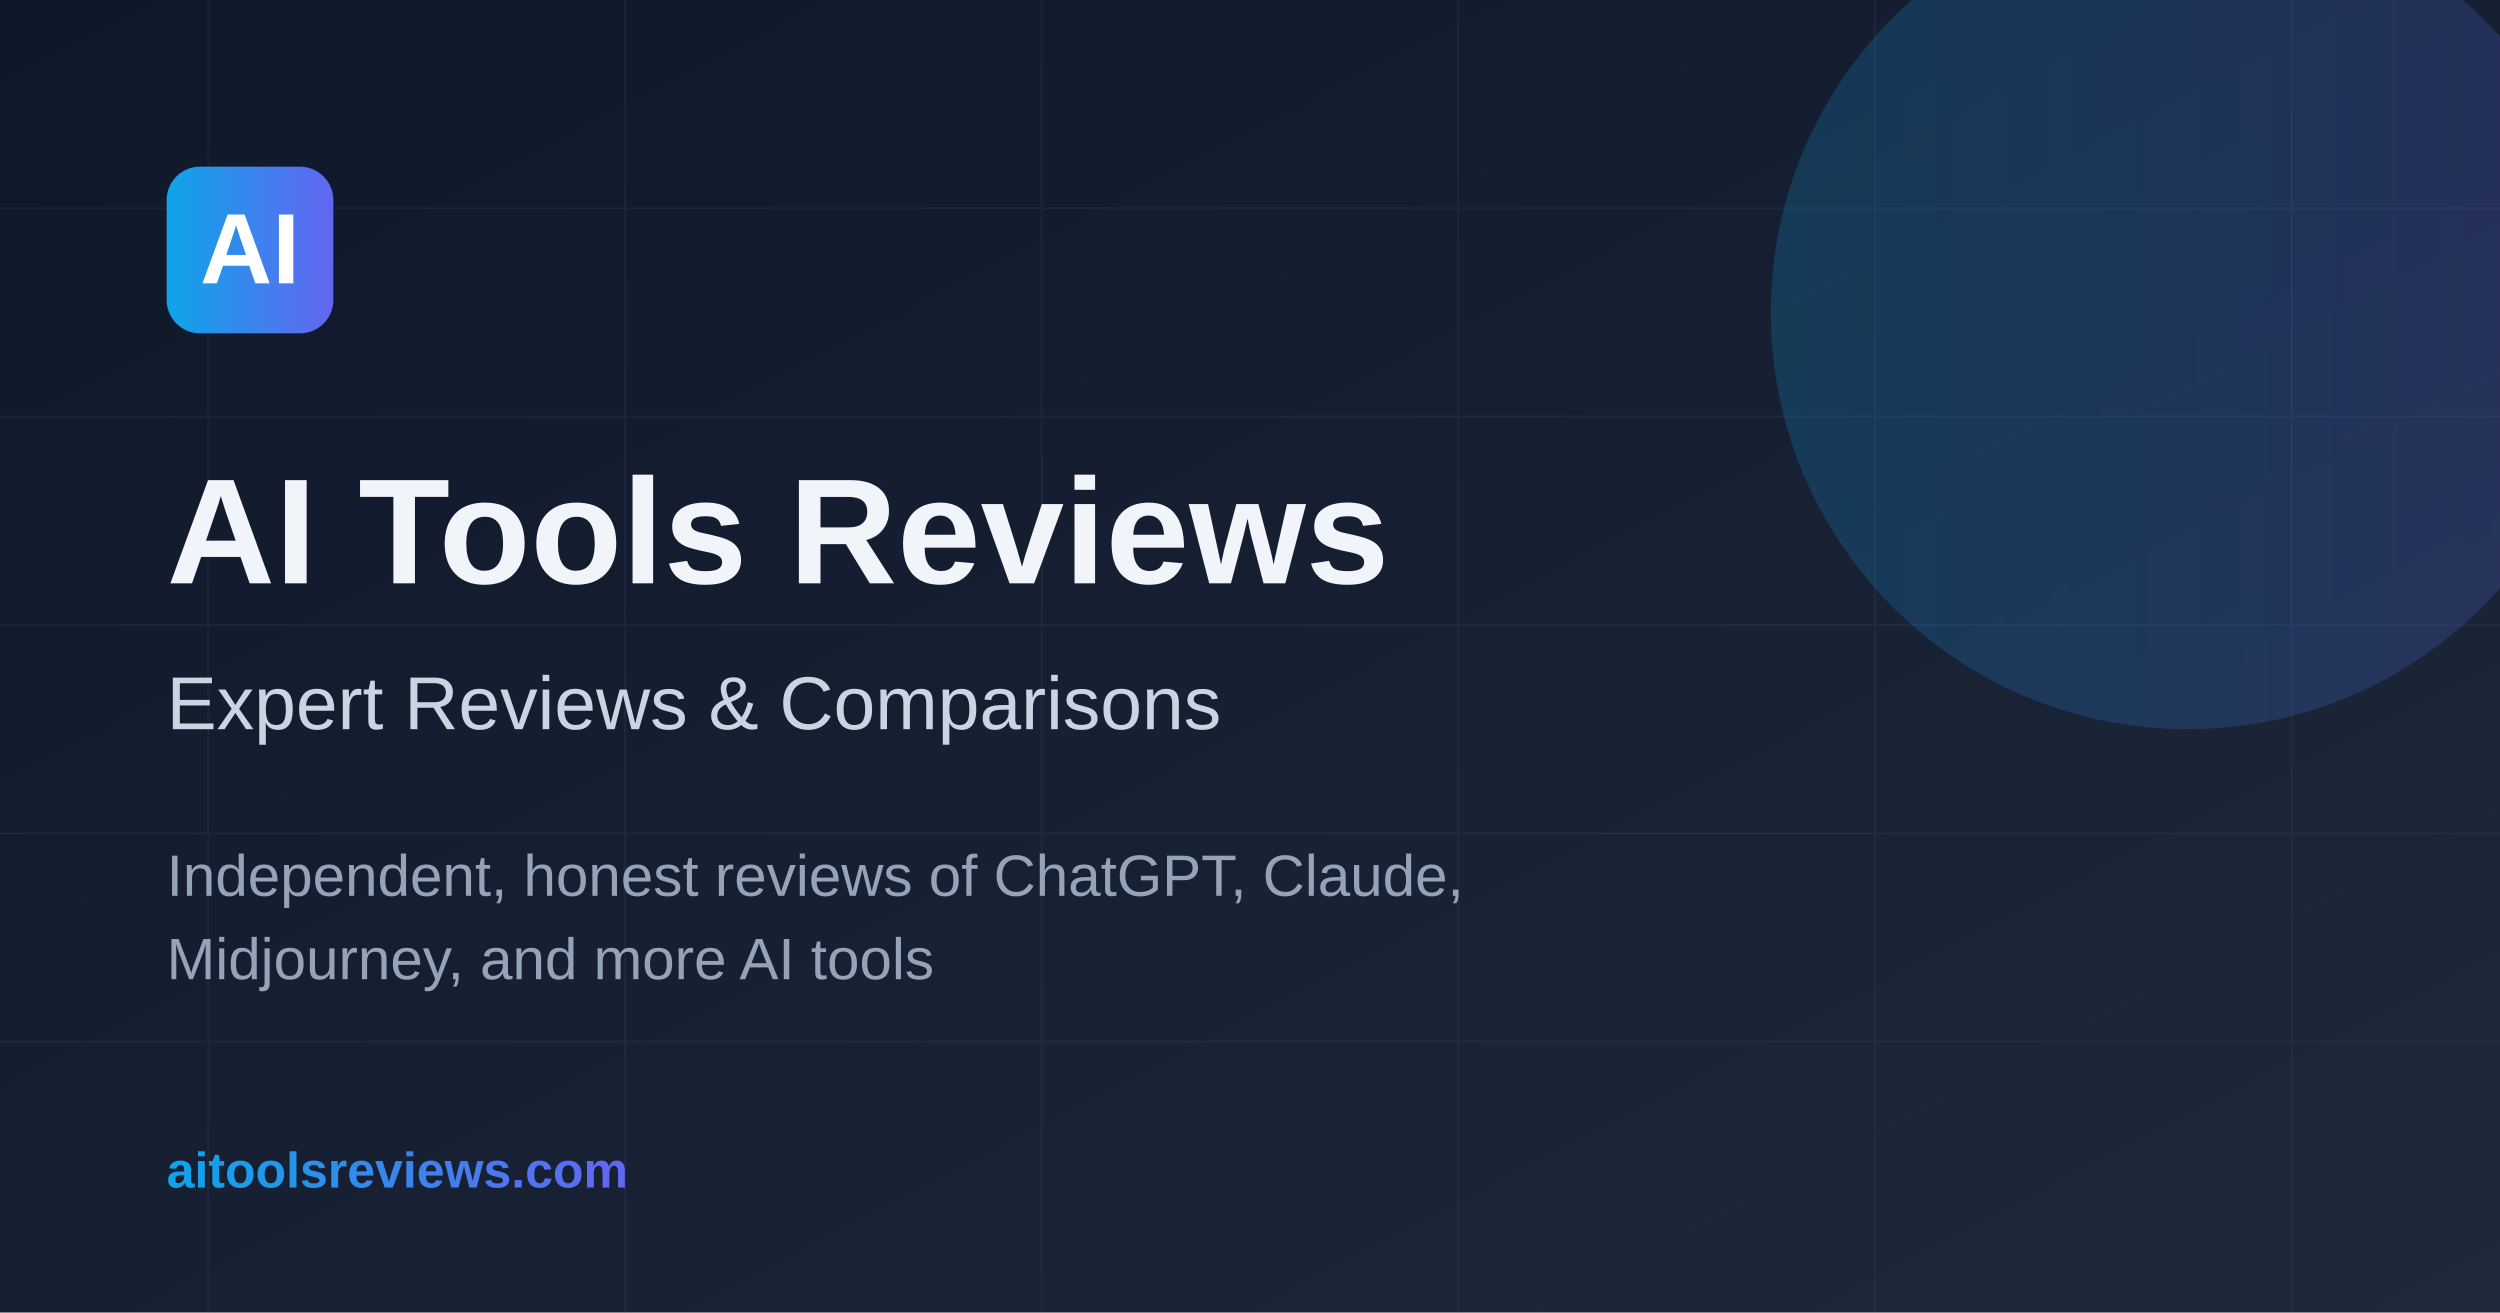
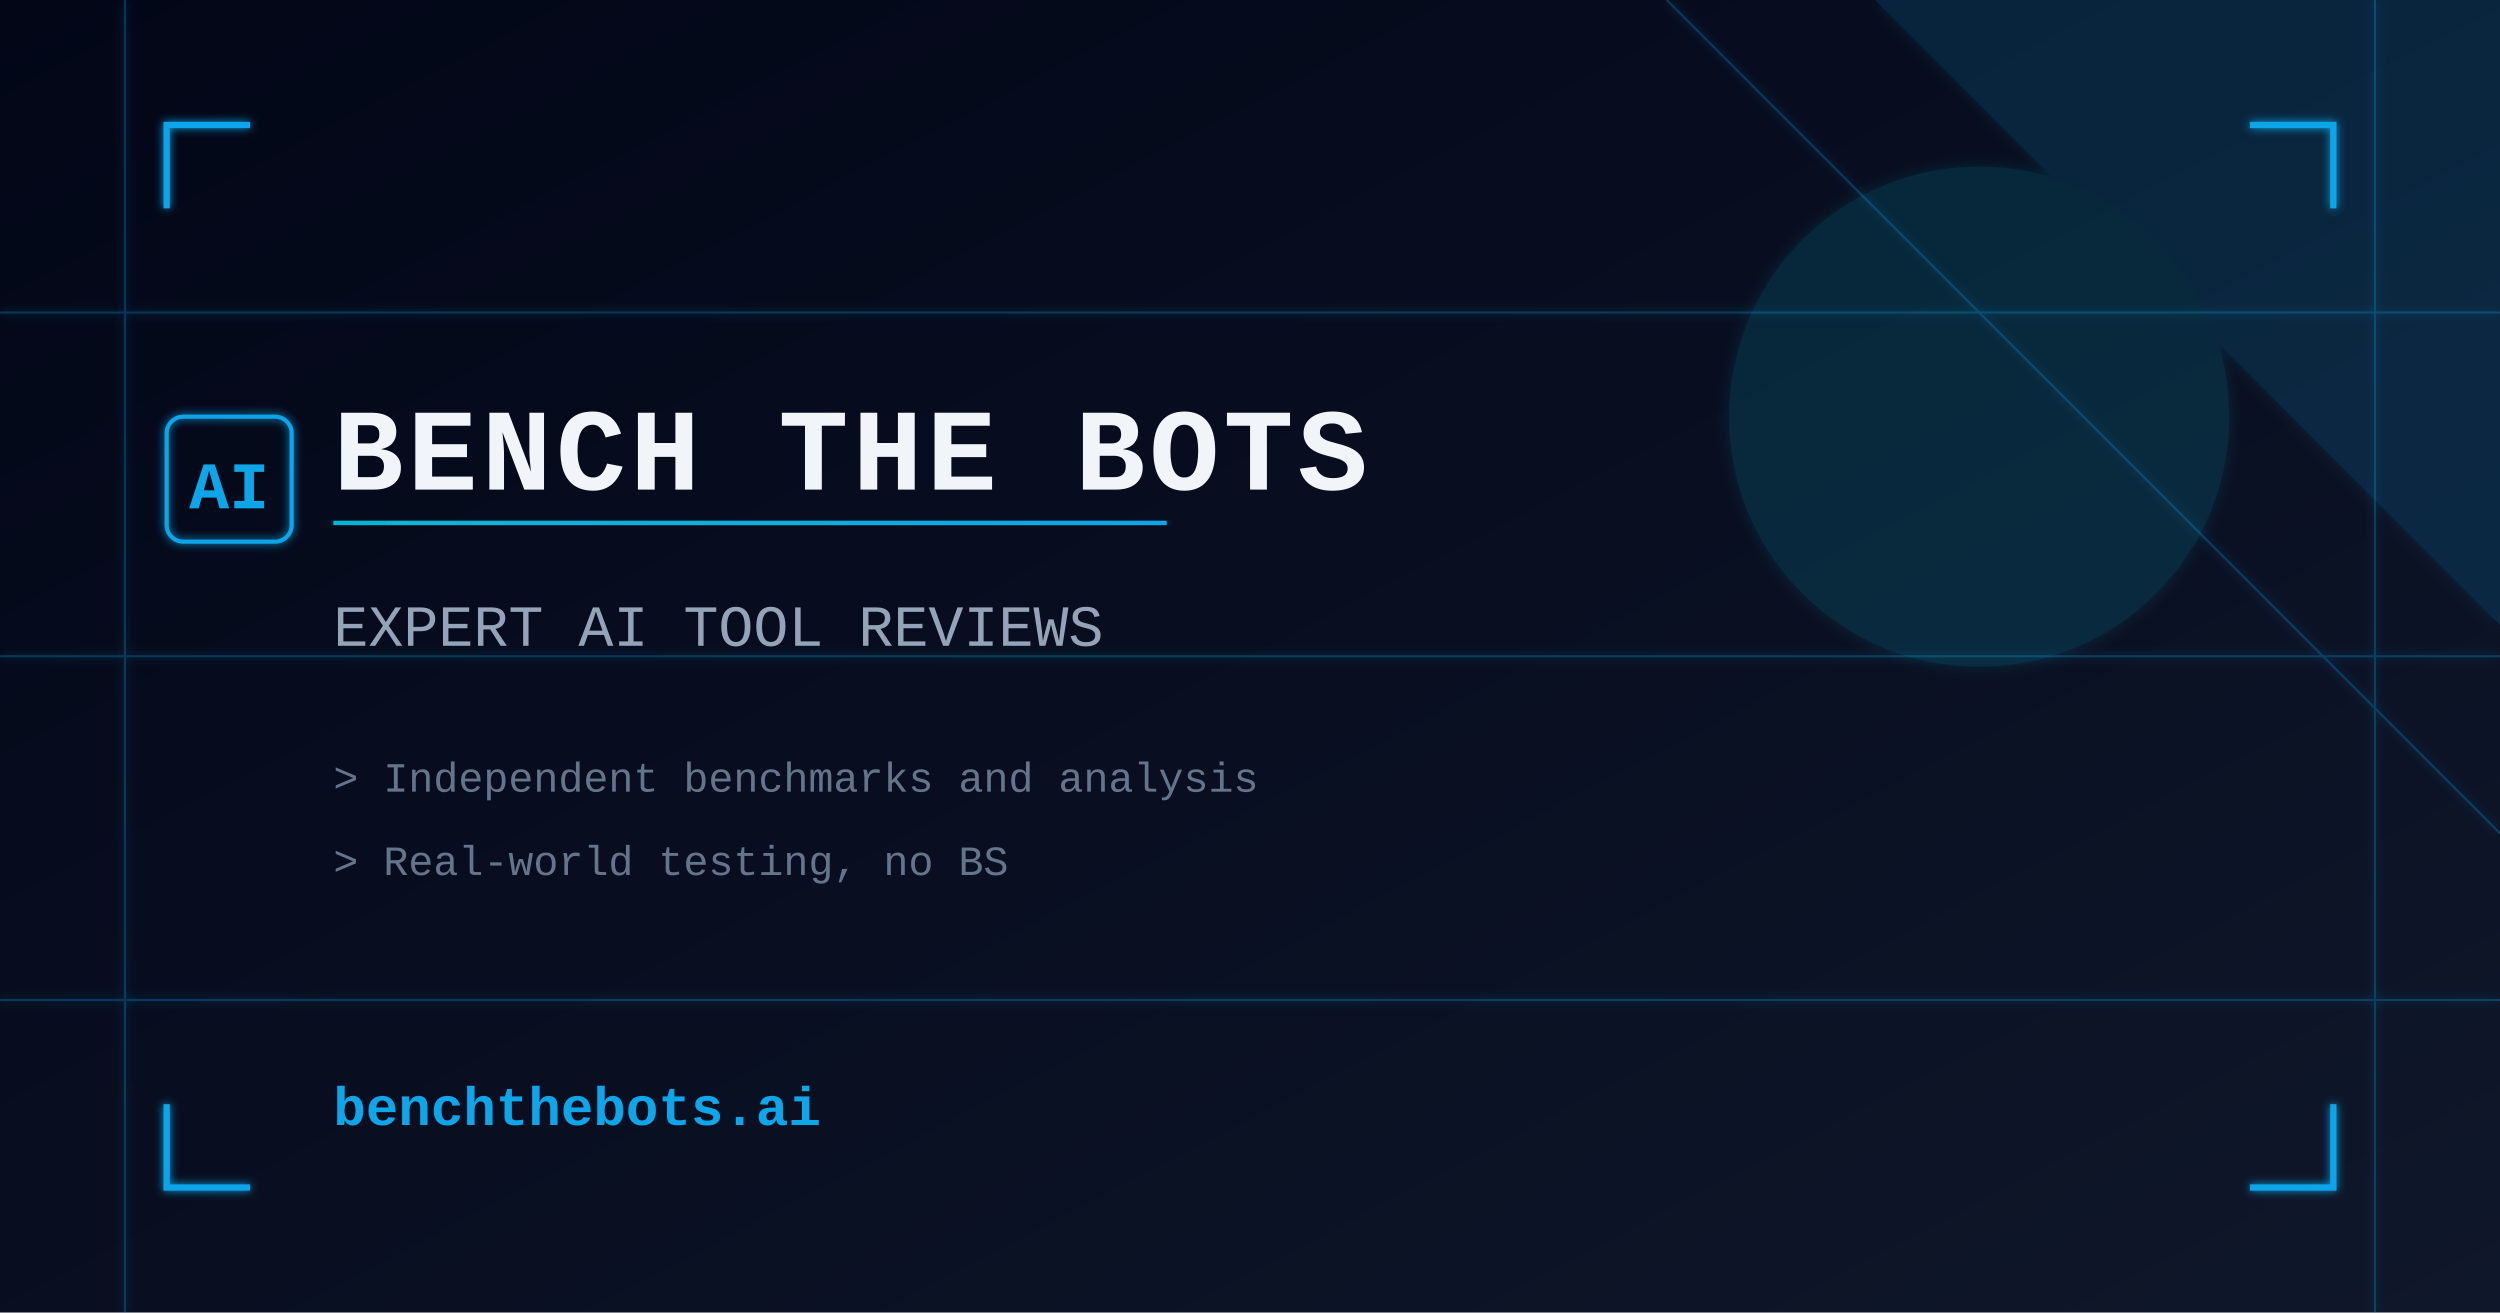
<svg xmlns="http://www.w3.org/2000/svg" width="1200" height="630">
  <defs>
    <linearGradient id="bgGradient" x1="0%" y1="0%" x2="100%" y2="100%">
-       <stop offset="0%" style="stop-color:#0f172a;stop-opacity:1" />
-       <stop offset="100%" style="stop-color:#1e293b;stop-opacity:1" />
+       <stop offset="0%" style="stop-color:#020617;stop-opacity:1" />
+       <stop offset="100%" style="stop-color:#0f172a;stop-opacity:1" />
    </linearGradient>
-     <linearGradient id="accentGradient" x1="0%" y1="0%" x2="100%" y2="0%">
-       <stop offset="0%" style="stop-color:#0ea5e9;stop-opacity:1" />
-       <stop offset="100%" style="stop-color:#6366f1;stop-opacity:1" />
+     <linearGradient id="cyanGlow" x1="0%" y1="0%" x2="100%" y2="0%">
+       <stop offset="0%" style="stop-color:#06b6d4;stop-opacity:1" />
+       <stop offset="100%" style="stop-color:#0ea5e9;stop-opacity:1" />
    </linearGradient>
+     <filter id="glow">
+       <feGaussianBlur stdDeviation="2" result="coloredBlur" />
+       <feMerge>
+         <feMergeNode in="coloredBlur" />
+         <feMergeNode in="SourceGraphic" />
+       </feMerge>
+     </filter>
+     <filter id="strongGlow">
+       <feGaussianBlur stdDeviation="3" result="coloredBlur" />
+       <feMerge>
+         <feMergeNode in="coloredBlur" />
+         <feMergeNode in="SourceGraphic" />
+       </feMerge>
+     </filter>
  </defs>
  <rect width="1200" height="630" fill="url(#bgGradient)" />
-   <g opacity="0.1">
-     <line x1="0" y1="100" x2="1200" y2="100" stroke="#64748b" stroke-width="1" />
-     <line x1="0" y1="200" x2="1200" y2="200" stroke="#64748b" stroke-width="1" />
-     <line x1="0" y1="300" x2="1200" y2="300" stroke="#64748b" stroke-width="1" />
-     <line x1="0" y1="400" x2="1200" y2="400" stroke="#64748b" stroke-width="1" />
-     <line x1="0" y1="500" x2="1200" y2="500" stroke="#64748b" stroke-width="1" />
-     <line x1="100" y1="0" x2="100" y2="630" stroke="#64748b" stroke-width="1" />
-     <line x1="300" y1="0" x2="300" y2="630" stroke="#64748b" stroke-width="1" />
-     <line x1="500" y1="0" x2="500" y2="630" stroke="#64748b" stroke-width="1" />
-     <line x1="700" y1="0" x2="700" y2="630" stroke="#64748b" stroke-width="1" />
-     <line x1="900" y1="0" x2="900" y2="630" stroke="#64748b" stroke-width="1" />
-     <line x1="1100" y1="0" x2="1100" y2="630" stroke="#64748b" stroke-width="1" />
+   <g opacity="0.3" stroke="#0ea5e9" stroke-width="1" fill="none" filter="url(#glow)">
+     <line x1="0" y1="150" x2="1200" y2="150" />
+     <line x1="0" y1="315" x2="1200" y2="315" />
+     <line x1="0" y1="480" x2="1200" y2="480" />
+     <line x1="60" y1="0" x2="60" y2="630" />
+     <line x1="1140" y1="0" x2="1140" y2="630" />
+     <line x1="800" y1="0" x2="1200" y2="400" />
  </g>
-   <circle cx="1050" cy="150" r="200" fill="url(#accentGradient)" opacity="0.2" />
-   <g transform="translate(80, 80)">
-     <rect x="0" y="0" width="80" height="80" rx="16" fill="url(#accentGradient)" />
-     <text x="40" y="56" font-family="Arial, sans-serif" font-size="48" font-weight="bold" fill="white" text-anchor="middle">AI</text>
+   <g stroke="#0ea5e9" stroke-width="3" fill="none" filter="url(#glow)">
+     <path d="M 80,100 L 80,60 L 120,60" />
+     <path d="M 1080,60 L 1120,60 L 1120,100" />
+     <path d="M 120,570 L 80,570 L 80,530" />
+     <path d="M 1120,530 L 1120,570 L 1080,570" />
  </g>
-   <text x="80" y="280" font-family="Arial, sans-serif" font-size="72" font-weight="bold" fill="#f1f5f9">
-     AI Tools Reviews
+   <g opacity="0.15" filter="url(#strongGlow)">
+     <polygon points="900,0 1200,300 1200,0" fill="#0ea5e9" />
+     <circle cx="950" cy="200" r="120" fill="#06b6d4" />
+   </g>
+   <g transform="translate(80, 200)">
+     <rect x="0" y="0" width="60" height="60" rx="8" fill="none" stroke="#0ea5e9" stroke-width="2" filter="url(#glow)" />
+     <text x="30" y="44" font-family="'Courier New', monospace" font-size="32" font-weight="bold" fill="#0ea5e9" text-anchor="middle">AI</text>
+   </g>
+   <text x="160" y="235" font-family="'Courier New', monospace" font-size="56" font-weight="bold" fill="#f1f5f9" letter-spacing="2">
+     BENCH THE BOTS
  </text>
-   <text x="80" y="350" font-family="Arial, sans-serif" font-size="36" fill="#cbd5e1">
-     Expert Reviews &amp; Comparisons
+   <rect x="160" y="250" width="400" height="2" fill="url(#cyanGlow)" filter="url(#glow)" />
+   <text x="160" y="310" font-family="'Courier New', monospace" font-size="28" fill="#94a3b8">
+     EXPERT AI TOOL REVIEWS
  </text>
-   <text x="80" y="430" font-family="Arial, sans-serif" font-size="28" fill="#94a3b8">
-     Independent, honest reviews of ChatGPT, Claude,
+   <text x="160" y="380" font-family="'Courier New', monospace" font-size="20" fill="#64748b">
+     &gt; Independent benchmarks and analysis
  </text>
-   <text x="80" y="470" font-family="Arial, sans-serif" font-size="28" fill="#94a3b8">
-     Midjourney, and more AI tools
+   <text x="160" y="420" font-family="'Courier New', monospace" font-size="20" fill="#64748b">
+     &gt; Real-world testing, no BS
  </text>
-   <text x="80" y="570" font-family="Arial, sans-serif" font-size="24" font-weight="600" fill="url(#accentGradient)">
-     aitoolsreviews.com
+   <text x="160" y="540" font-family="'Courier New', monospace" font-size="26" font-weight="600" fill="#0ea5e9">
+     benchthebots.ai
  </text>
</svg>
